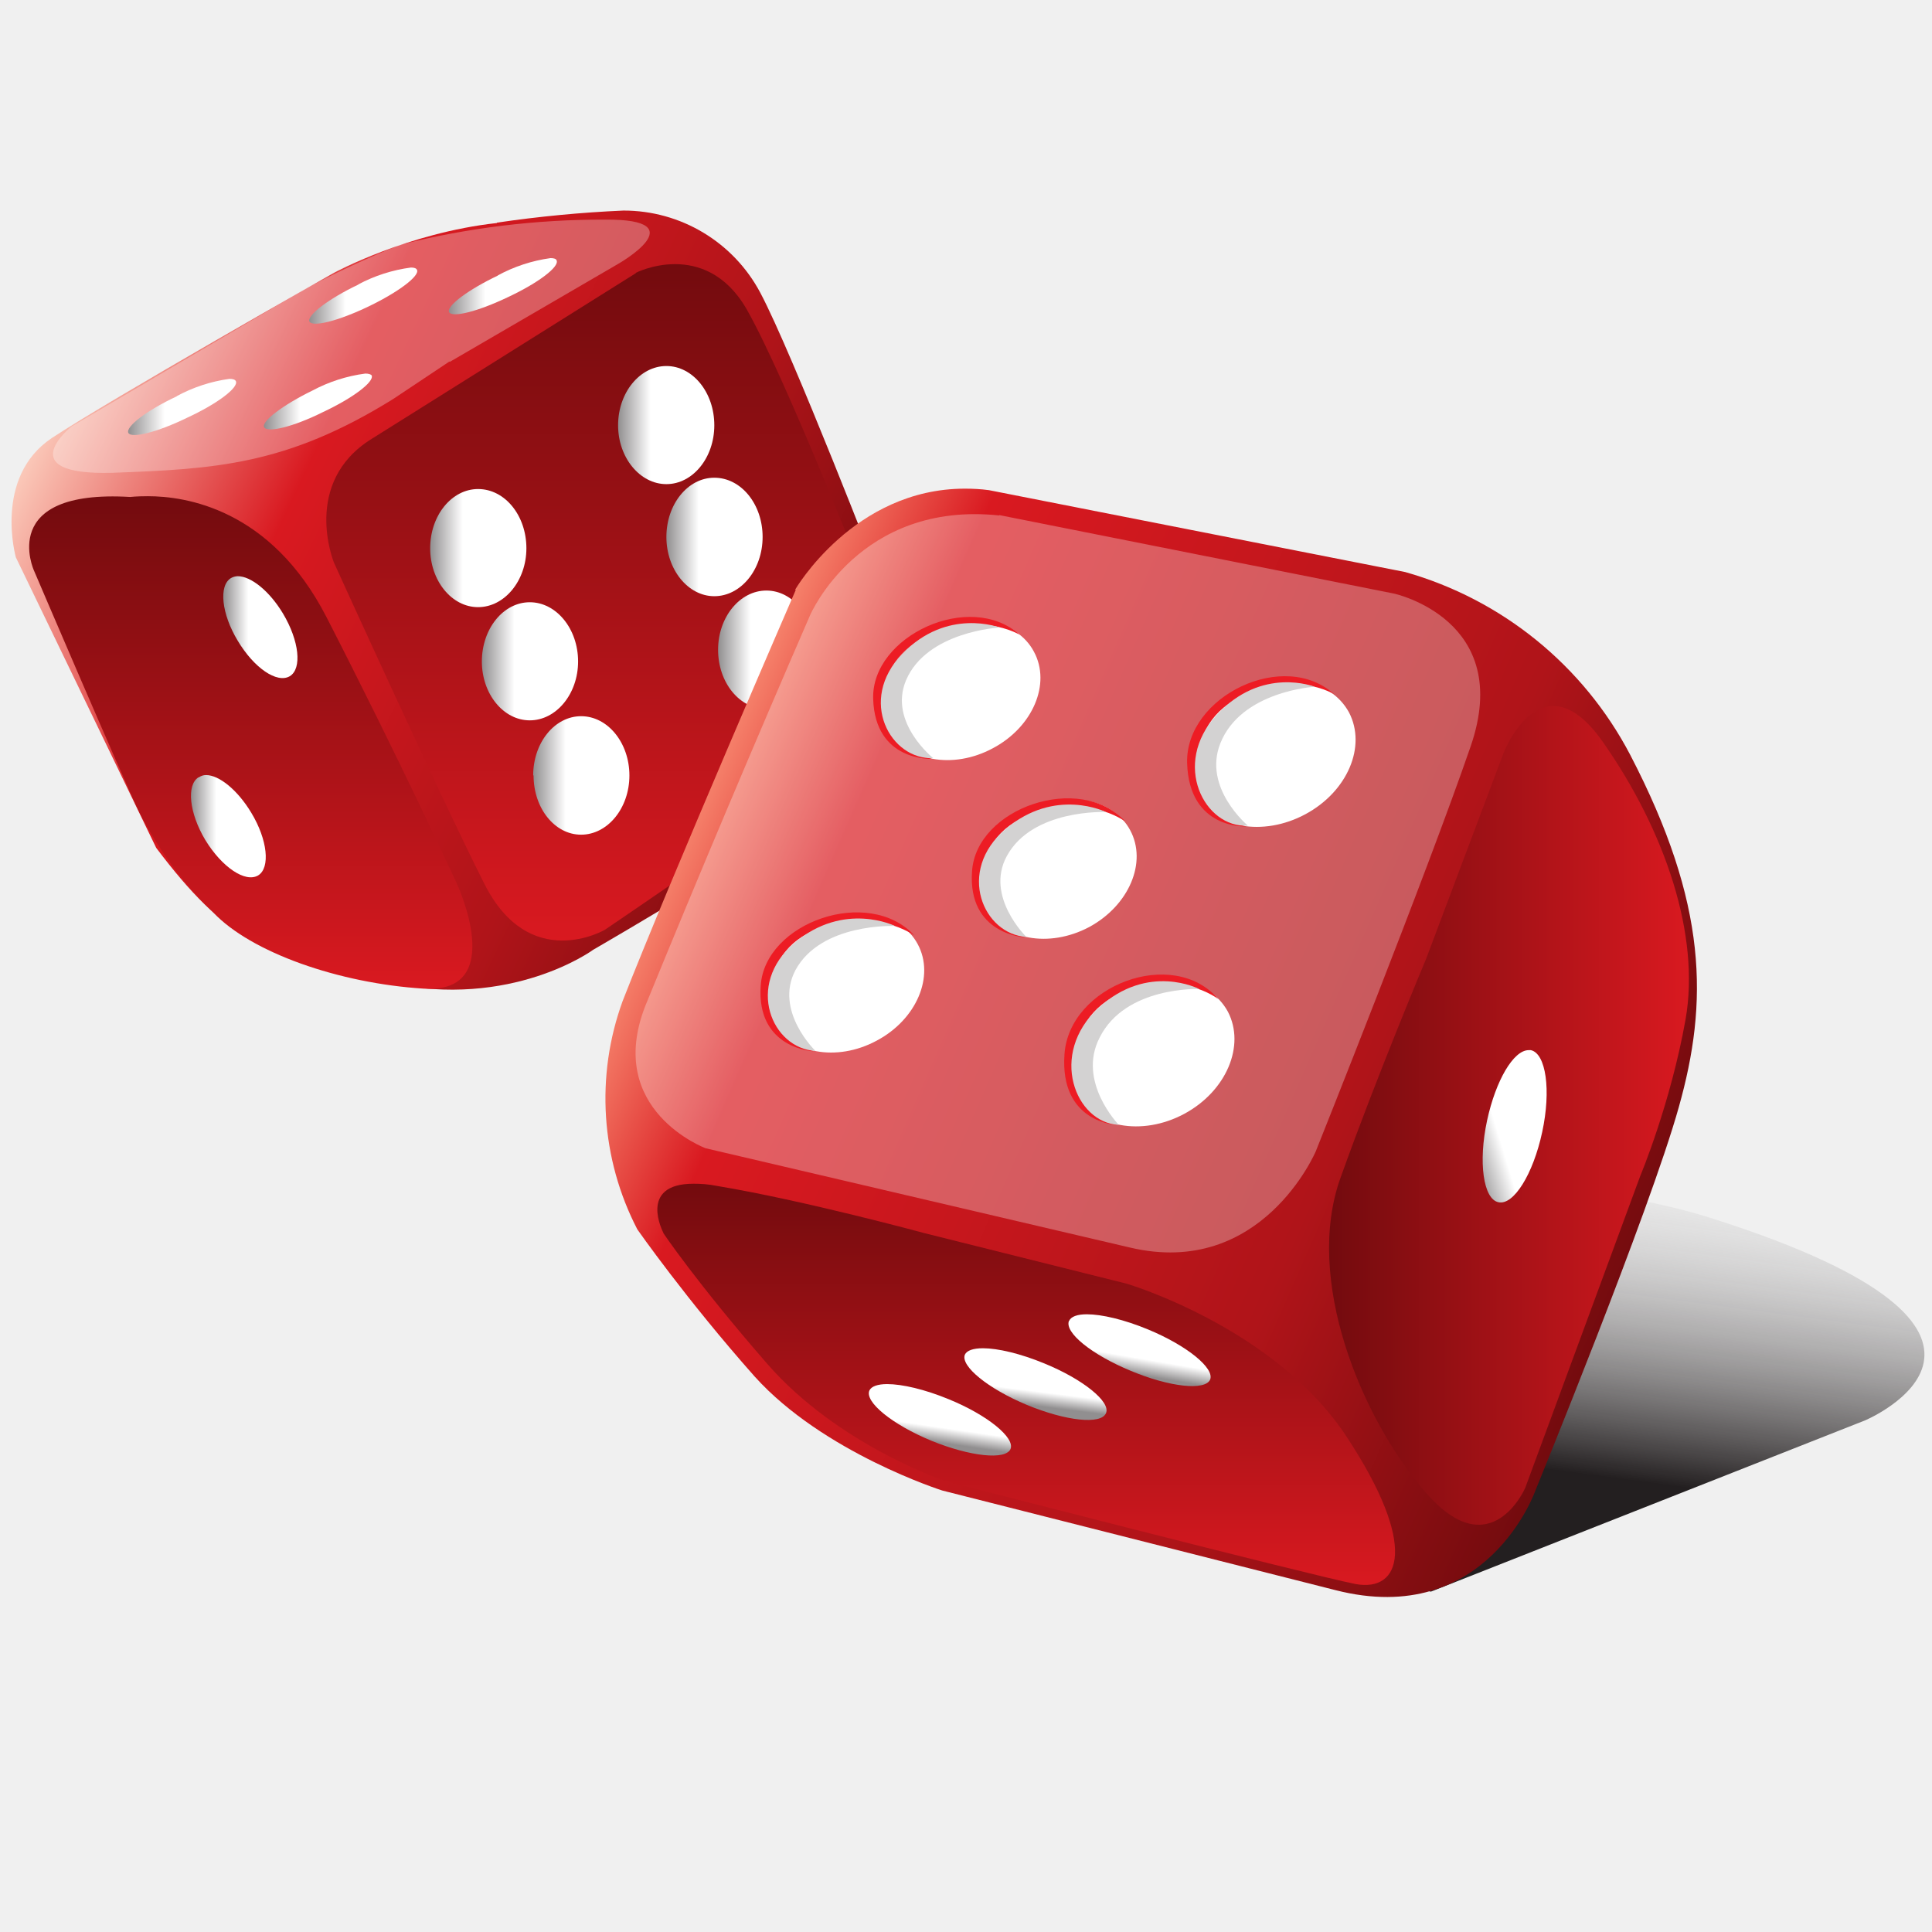
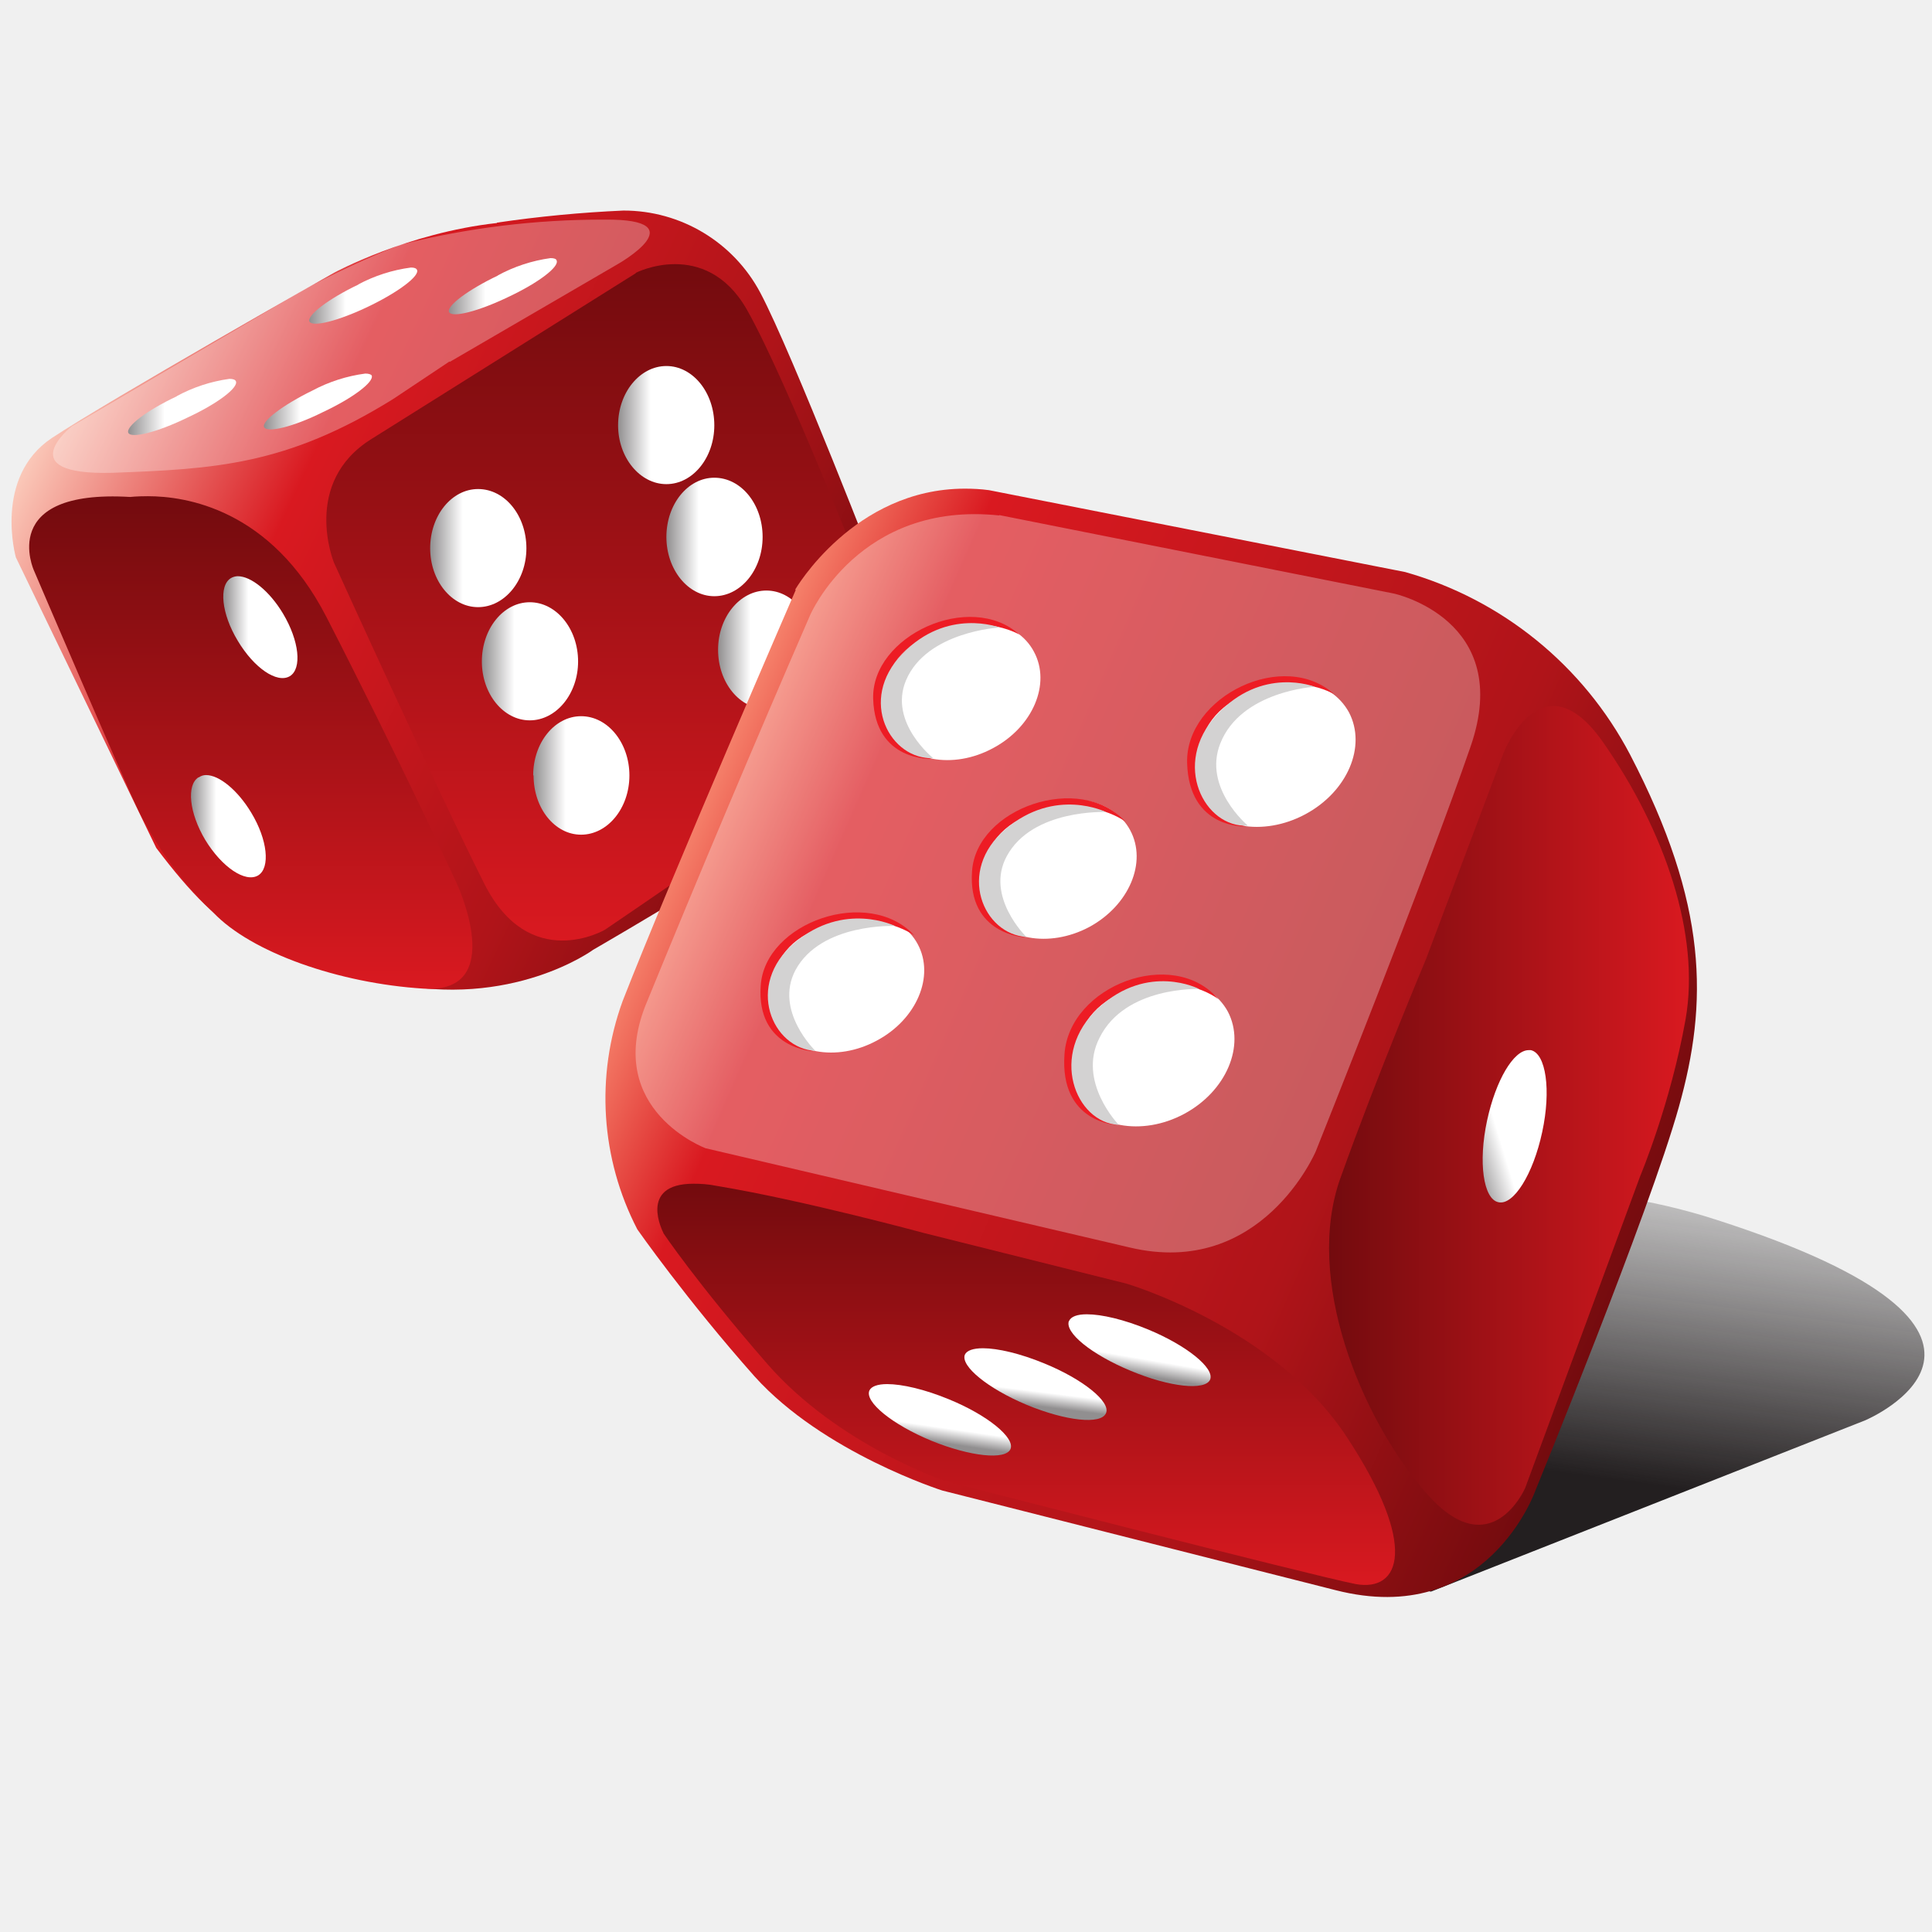
<svg xmlns="http://www.w3.org/2000/svg" width="512" height="512" viewBox="0 0 512 512">
  <defs>
    <linearGradient id="a" x1="25.9%" x2="75.9%" y1="-27.8%" y2="118.7%">
      <stop offset="0%" stop-color="#231F20" />
-       <stop offset="43.3%" stop-color="#231F20" />
-       <stop offset="100%" stop-color="#FFF" stop-opacity="0" />
+       <stop offset="43.1%" stop-color="#231F20" />
+       <stop offset="100%" stop-color="#231F20" stop-opacity="0" />
    </linearGradient>
    <linearGradient id="b" x1="3%" x2="99.2%" y1="72.3%" y2="32.3%">
      <stop offset="0%" stop-color="#FBCBBB" />
      <stop offset="28.8%" stop-color="#D91920" />
      <stop offset="68.7%" stop-color="#B01419" />
      <stop offset="100%" stop-color="#730B0E" />
    </linearGradient>
    <linearGradient id="c" x1="50%" x2="50%" y1="0%" y2="100%">
      <stop offset="0%" stop-color="#D91920" />
      <stop offset="100%" stop-color="#730B0E" />
    </linearGradient>
    <linearGradient id="d" x1="0%" y1="50%" y2="50%">
      <stop offset="0%" stop-color="#918F90" />
      <stop offset="33.8%" stop-color="#FFF" />
      <stop offset="100%" stop-color="#FFF" />
    </linearGradient>
    <linearGradient id="e" x1="0%" y1="50%" y2="50%">
      <stop offset="0%" stop-color="#918F90" />
      <stop offset="33.8%" stop-color="#FFF" />
      <stop offset="100%" stop-color="#FFF" />
    </linearGradient>
    <linearGradient id="f" x1="50%" x2="50%" y1="0%" y2="100%">
      <stop offset="0%" stop-color="#D91920" />
      <stop offset="100%" stop-color="#730B0E" />
    </linearGradient>
    <linearGradient id="g" x1="0%" y1="50%" y2="50%">
      <stop offset="0%" stop-color="#918F90" />
      <stop offset="33.8%" stop-color="#FFF" />
      <stop offset="100%" stop-color="#FFF" />
    </linearGradient>
    <linearGradient id="h" x1="0%" y1="50%" y2="50%">
      <stop offset="0%" stop-color="#918F90" />
      <stop offset="33.8%" stop-color="#FFF" />
      <stop offset="100%" stop-color="#FFF" />
    </linearGradient>
    <linearGradient id="i" x1="0%" y1="50%" y2="50%">
      <stop offset="0%" stop-color="#918F90" />
      <stop offset="33.8%" stop-color="#FFF" />
      <stop offset="100%" stop-color="#FFF" />
    </linearGradient>
    <linearGradient id="j" x1="0%" y1="50%" y2="50%">
      <stop offset="0%" stop-color="#918F90" />
      <stop offset="33.8%" stop-color="#FFF" />
      <stop offset="100%" stop-color="#FFF" />
    </linearGradient>
    <linearGradient id="k" x1="0%" y1="50%" y2="50%">
      <stop offset="0%" stop-color="#918F90" />
      <stop offset="33.8%" stop-color="#FFF" />
      <stop offset="100%" stop-color="#FFF" />
    </linearGradient>
    <linearGradient id="l" x1="0%" y1="50%" y2="50%">
      <stop offset="0%" stop-color="#918F90" />
      <stop offset="33.8%" stop-color="#FFF" />
      <stop offset="100%" stop-color="#FFF" />
    </linearGradient>
    <linearGradient id="m" x1="0%" y1="50%" y2="50%">
      <stop offset="0%" stop-color="#918F90" />
      <stop offset="33.8%" stop-color="#FFF" />
      <stop offset="100%" stop-color="#FFF" />
    </linearGradient>
    <linearGradient id="n" x1="0%" y1="50%" y2="50%">
      <stop offset="0%" stop-color="#918F90" />
      <stop offset="33.8%" stop-color="#FFF" />
      <stop offset="100%" stop-color="#FFF" />
    </linearGradient>
    <linearGradient id="o" x1="0%" y1="50%" y2="50%">
      <stop offset="0%" stop-color="#918F90" />
      <stop offset="33.8%" stop-color="#FFF" />
      <stop offset="100%" stop-color="#FFF" />
    </linearGradient>
    <linearGradient id="p" x1="0%" y1="50%" y2="50%">
      <stop offset="0%" stop-color="#918F90" />
      <stop offset="33.8%" stop-color="#FFF" />
      <stop offset="100%" stop-color="#FFF" />
    </linearGradient>
    <linearGradient id="q" x1="8.2%" x2="95.4%" y1="70.4%" y2="32.1%">
      <stop offset="0%" stop-color="#F6836C" />
      <stop offset="14.1%" stop-color="#D91920" />
      <stop offset="68.7%" stop-color="#B01419" />
      <stop offset="100%" stop-color="#730B0E" />
    </linearGradient>
    <linearGradient id="r" x1="100%" x2="0%" y1="50%" y2="50%">
      <stop offset="0%" stop-color="#D91920" />
      <stop offset="100%" stop-color="#730B0E" />
    </linearGradient>
    <linearGradient id="s" x1="-8.3%" x2="108.3%" y1="7.7%" y2="92.3%">
      <stop offset="0%" stop-color="#918F90" />
      <stop offset="33.8%" stop-color="#FFF" />
      <stop offset="100%" stop-color="#FFF" />
    </linearGradient>
    <linearGradient id="t" x1="50%" x2="50%" y1="0%" y2="100%">
      <stop offset="0%" stop-color="#D91920" />
      <stop offset="100%" stop-color="#730B0E" />
    </linearGradient>
    <linearGradient id="u" x1="39.5%" x2="60.5%" y1="19.1%" y2="80.9%">
      <stop offset="0%" stop-color="#918F90" />
      <stop offset="33.8%" stop-color="#FFF" />
      <stop offset="100%" stop-color="#FFF" />
    </linearGradient>
    <linearGradient id="v" x1="42.9%" x2="57.1%" y1="21.3%" y2="78.7%">
      <stop offset="0%" stop-color="#918F90" />
      <stop offset="33.8%" stop-color="#FFF" />
      <stop offset="100%" stop-color="#FFF" />
    </linearGradient>
    <linearGradient id="w" x1="41.4%" x2="58.6%" y1="20.5%" y2="79.5%">
      <stop offset="0%" stop-color="#918F90" />
      <stop offset="33.8%" stop-color="#FFF" />
      <stop offset="100%" stop-color="#FFF" />
    </linearGradient>
  </defs>
  <g fill="none">
    <path fill="url(#a)" d="M.7 32L141.2.2l115.1 45.4s54.5 23-39.6 53.2c-17 5.5-34.7 8-52.1 8-72.9 0-143.3-41.8-163.9-75" transform="matrix(1 0 0 -1 238 422)" />
    <path fill="url(#b)" d="M129.2 203.3c-23.7-2.6-43.2-13.2-43.2-13.2s-59.2-33.5-74.8-43.8c-15.5-10.4-9.5-31.6-9.5-31.6l37.2-77C57.5 13.1 67.4 9.2 100.3 2c32.8-7.2 54.4 8.7 54.4 8.7s58.8 34 74.2 47.4c15.4 13.4 2 50.2 2 50.2s-23.4 60.5-31.9 76.5a41 41 0 0 1-36.3 21.8 331 331 0 0 1-33.5-3.2" transform="matrix(1 0 0 -1 2.5 262.4)" />
    <path fill="url(#c)" d="M26.8 130.7c-35.4 2.1-25.5-19.5-25.5-19.5s23.4-54.8 27.9-64a99.3 99.3 0 0 1 19.6-26.6C58.8 10 82.1 1.8 104.6.4c22.5-1.4 8.7 28 8.7 28S98 61.5 78.8 98.9c-14.8 28.8-37.5 32-47.3 32-3 0-4.7-.2-4.7-.2" transform="matrix(1 0 0 -1 7.7 262.4)" />
    <path fill="url(#d)" d="M10.8 80c-3.3-2-2.5-9.5 1.8-16.6C16.9 56.2 23 52 26.4 54c3.3 2 2.5 9.4-1.8 16.6-3.6 6-8.5 9.9-12 9.9-.6 0-1.3-.2-1.8-.5" transform="matrix(1 0 0 -1 50.4 233.2)" />
    <path fill="url(#e)" d="M2.2 27.2C-1 25.2-.3 17.8 4 10.6 8.4 3.4 14.6-.8 18 1.2c3.3 2 2.5 9.5-1.8 16.6-3.6 6-8.5 10-12 10-.7 0-1.3-.2-1.9-.6" transform="matrix(1 0 0 -1 50.4 233.2)" />
    <path fill="url(#f)" d="M82.6 177.6l-70-43.9c-18.7-11.6-10-32.8-10-32.8s27.7-61 39.8-85c12-24 32-12.3 32-12.3s49.7 33.7 63.8 44.9c14.1 11 7.3 42.2 7.3 42.2S122.8 149 112 168c-5.5 9.6-13 12-19 12-5.9 0-10.4-2.3-10.4-2.3" transform="matrix(1 0 0 -1 85.9 250)" />
    <path fill="url(#g)" d="M1 76.7c0-8.6 5.7-15.6 12.7-15.6 7 0 12.8 7 12.8 15.6 0 8.7-5.7 15.7-12.8 15.7-7 0-12.7-7-12.7-15.7" transform="matrix(1 0 0 -1 113 222)" />
    <path fill="url(#h)" d="M50.8 109.3c0-8.6 5.8-15.6 12.8-15.6 7 0 12.7 7 12.7 15.6 0 8.7-5.7 15.7-12.7 15.7-7 0-12.8-7-12.8-15.7" transform="matrix(1 0 0 -1 113 222)" />
    <path fill="url(#i)" d="M14.7 46.7c0-8.6 5.7-15.6 12.7-15.6 7 0 12.8 7 12.8 15.6 0 8.7-5.8 15.7-12.8 15.7-7 0-12.7-7-12.7-15.7" transform="matrix(1 0 0 -1 113 222)" />
    <path fill="url(#j)" d="M63.6 79.7c0-8.6 5.7-15.7 12.7-15.7 7 0 12.8 7 12.8 15.7s-5.7 15.7-12.8 15.7c-7 0-12.7-7-12.7-15.7" transform="matrix(1 0 0 -1 113 222)" />
    <path fill="url(#k)" d="M77.3 49.8c0-8.7 5.7-15.7 12.8-15.7 7 0 12.7 7 12.7 15.7s-5.7 15.7-12.7 15.7c-7 0-12.8-7-12.8-15.7" transform="matrix(1 0 0 -1 113 222)" />
    <path fill="url(#l)" d="M28.4 16.5C28.4 7.8 34 .8 41 .8c7 0 12.8 7 12.8 15.7 0 8.6-5.7 15.7-12.8 15.7-7 0-12.7-7-12.7-15.7" transform="matrix(1 0 0 -1 113 222)" />
    <path fill="#FFF" fill-opacity=".3" d="M119.2 95.9L163.7 70s21.2-12-3.4-11.8a219 219 0 0 0-54 6.6c-6.5 2.4-19.6 8.5-26.2 12.2L19 113S2.5 126 29.7 125.3c27.2-1 46.2-2 74.4-19.5l15-10z" />
    <path fill="url(#m)" d="M99 43c-8-3.8-13.7-8.1-13-9.7.8-1.6 7.8.2 15.7 4 7.9 3.7 13.6 8 12.8 9.7-.1.4-.7.6-1.6.6a41 41 0 0 1-14-4.6" transform="matrix(1 0 0 -1 33 116)" />
    <path fill="url(#n)" d="M49.8 12.5C42 8.7 36.2 4.3 37 2.8c.8-1.6 7.8.1 15.6 4 7.9 3.7 13.6 8 12.9 9.7-.2.3-.8.5-1.7.5a41 41 0 0 1-14-4.5" transform="matrix(1 0 0 -1 33 116)" />
    <path fill="url(#o)" d="M13.9 11C6 7.3.3 3 1 1.3c.8-1.6 7.8.2 15.6 4 8 3.7 13.7 8 12.9 9.7-.2.4-.8.6-1.7.6a41 41 0 0 1-14-4.6" transform="matrix(1 0 0 -1 33 116)" />
    <path fill="url(#p)" d="M62 40.6c-8-3.8-13.7-8.2-13-9.8.8-1.6 7.8.2 15.7 4 7.9 3.8 13.6 8.1 12.8 9.7-.2.4-.7.6-1.6.6a41 41 0 0 1-14-4.5" transform="matrix(1 0 0 -1 33 116)" />
    <path fill="url(#q)" d="M51 267.7s-33.4-77-45.9-109A75.4 75.4 0 0 1 9 98.2s13-18.6 31.1-39C58.3 39 89.8 29 89.8 29L194 2.6C234.2-7.7 247 29 247 29s30.3 74 38 101.6c7.8 27.7 7.8 53.6-12.9 93.4a97.2 97.2 0 0 1-59.6 48.4l-110.3 21.7c-2.2.3-4.3.4-6.4.4-29.5 0-45-26.8-45-26.8" transform="matrix(1 0 0 -1 159.9 424)" />
    <path fill="url(#r)" d="M46.7 204.6l-20.5-54.5s-13-30.9-22.6-57.8C-6.2 65.4 9 28.4 26.2 8.7 43.4-11.1 52.5 10 52.5 10L83 92.7s8 19 12 41.5c3.9 22.3-5.4 49.8-21.8 73.3-5 7.2-9.5 9.7-13.2 9.7-8.5 0-13.3-12.6-13.3-12.6" transform="matrix(1 0 0 -1 351.7 404.3)" />
    <path fill="url(#s)" d="M1.7 21.8C-.7 10.7.7.9 4.7.1c4-.9 9.2 7.4 11.6 18.6 2.4 11.1 1 20.8-3 21.7h-.6c-4 0-8.7-8-11-18.6" transform="matrix(1 0 0 -1 392.4 318.7)" />
    <path fill="url(#t)" d="M2.3 94.2s8.7-13 27.5-34.6S77 28.5 77 28.5 174 3.5 185.8 1.2c11.8-2.1 16.7 10-2.4 39-19 29-58.3 40.6-58.3 40.6L71.5 94.2s-32 8.7-54.9 12.5c-2.4.5-4.5.6-6.3.6-14.9 0-8-13-8-13" transform="matrix(1 0 0 -1 173.5 421)" />
    <g>
      <path fill="url(#u)" d="M53.3 36c-1.3-3.1 6-9 16.4-13.3 10.3-4.3 19.7-5.3 21-2.3 1.2 3-6.1 9-16.5 13.3-6.3 2.6-12.2 4-16.2 4-2.5 0-4.2-.6-4.7-1.8" transform="matrix(1 0 0 -1 230 386)" />
      <path fill="url(#v)" d="M25.7 27c-1.2-3 6.1-9 16.4-13.3 10.4-4.3 19.7-5.3 21-2.2 1.3 3-6.1 9-16.4 13.2-6.3 2.6-12.3 4-16.2 4-2.6 0-4.3-.6-4.8-1.7" transform="matrix(1 0 0 -1 230 386)" />
      <path fill="url(#w)" d="M.4 17.5c-1.3-3 6-9 16.4-13.3C27.1 0 36.5-1 37.8 2c1.2 3-6.1 9-16.4 13.2-6.3 2.6-12.3 4-16.3 4-2.5 0-4.2-.6-4.7-1.7" transform="matrix(1 0 0 -1 230 386)" />
    </g>
    <path fill="#FFF" fill-opacity=".3" d="M264.8 136.5l104.6 20.8s32 6.9 20.3 40.6c-11.6 33.7-41 107.2-41 107.2s-14.3 33.8-49.3 25.5L187 304.3s-26.8-10-16-37.7A5268.3 5268.3 0 0 1 214.7 163s13-30.3 50.1-26.4" />
    <g>
      <path fill="#FFF" d="M263.1 198.3c-10.6 5.7-22.8 3.4-27.4-5-4.5-8.5.4-20 11-25.7 10.5-5.6 22.8-3.4 27.3 5.1 4.6 8.5-.3 20-10.9 25.6m25.5 47.4c-10.6 5.6-22.8 3.4-27.4-5.1-4.5-8.5.4-20 11-25.6 10.5-5.7 22.8-3.4 27.3 5 4.6 8.5-.3 20-10.9 25.7m-56.3 30.1c-10.6 5.7-22.8 3.4-27.4-5-4.5-8.5.4-20 11-25.6 10.5-5.7 22.8-3.4 27.3 5 4.6 8.5-.3 20-10.9 25.6m113.6-60c-11.2 6-24.2 3.7-29-5.3-4.8-9 .4-21 11.6-27s24.1-3.7 29 5.3c4.7 9-.4 21-11.6 27m-32.1 79.4c-11.2 6-24.2 3.6-29-5.4-4.8-9 .4-21 11.6-27s24.1-3.7 29 5.3c4.7 9-.4 21.1-11.6 27.1" />
      <path fill="#ED1C24" d="M270.2 168.2s-11.6-7-26.6 1.5c-15 8.4-10 28.8 3.3 31.4 0 0-15 .8-15.5-15.9s25.7-28.8 38.8-17" />
      <path fill="#D3D2D2" d="M247.4 201s-12-9.5-7.3-20.7c5.5-13 24.8-14 24.8-14s-13.9-5.4-25.8 7c-11.9 12.3-3.1 28.2 8.3 27.6" />
      <path fill="#ED1C24" d="M353.8 184.1s-11.7-7.4-26.9 1.6-10 30.5 3.3 33.3c0 0-15.1.9-15.6-16.8s25.9-30.5 39.2-18" />
      <path fill="#D3D2D2" d="M330.7 218.8s-12-10-7.3-21.8c5.5-13.9 25-15 25-15s-14-5.6-26 7.5c-12 13-3.2 30 8.3 29.3" />
      <path fill="#ED1C24" d="M298.2 217.7s-11-8.2-26.8-1.1c-16 7-12.9 27.9.2 31.8 0 0-15.2-.7-14-17.5 1.1-16.8 28.6-26.3 40.6-13.2" />
      <path fill="#D3D2D2" d="M272 248.3s-11-10.7-5.2-21.4c6.8-12.6 26.3-11.7 26.3-11.7s-13.4-6.7-26.6 4.5c-13.2 11.2-5.9 28 5.6 28.6" />
      <path fill="#ED1C24" d="M242.3 247.9s-11-8.1-27-1.1c-15.9 7-12.8 27.9.3 31.8 0 0-15.2-.6-14-17.4 1.1-16.8 28.6-26.4 40.7-13.3" />
      <path fill="#D3D2D2" d="M216.1 278.5s-11-10.6-5.3-21.4c6.8-12.6 26.4-11.7 26.4-11.7s-13.5-6.7-26.7 4.5c-13.1 11.2-5.9 28 5.6 28.6" />
      <path fill="#ED1C24" d="M322.9 264.8s-11-8.7-27-1c-16 7.7-13 30.2 0 34.3 0 0-15.1-.5-13.8-18.7 1.2-18.2 28.8-28.7 40.8-14.6" />
      <path fill="#D3D2D2" d="M296.4 298s-11-11.4-5-23c6.8-13.7 26.4-12.9 26.4-12.9s-13.5-7.1-26.7 5c-13.3 12.3-6.1 30.4 5.3 31" />
    </g>
  </g>
</svg>
